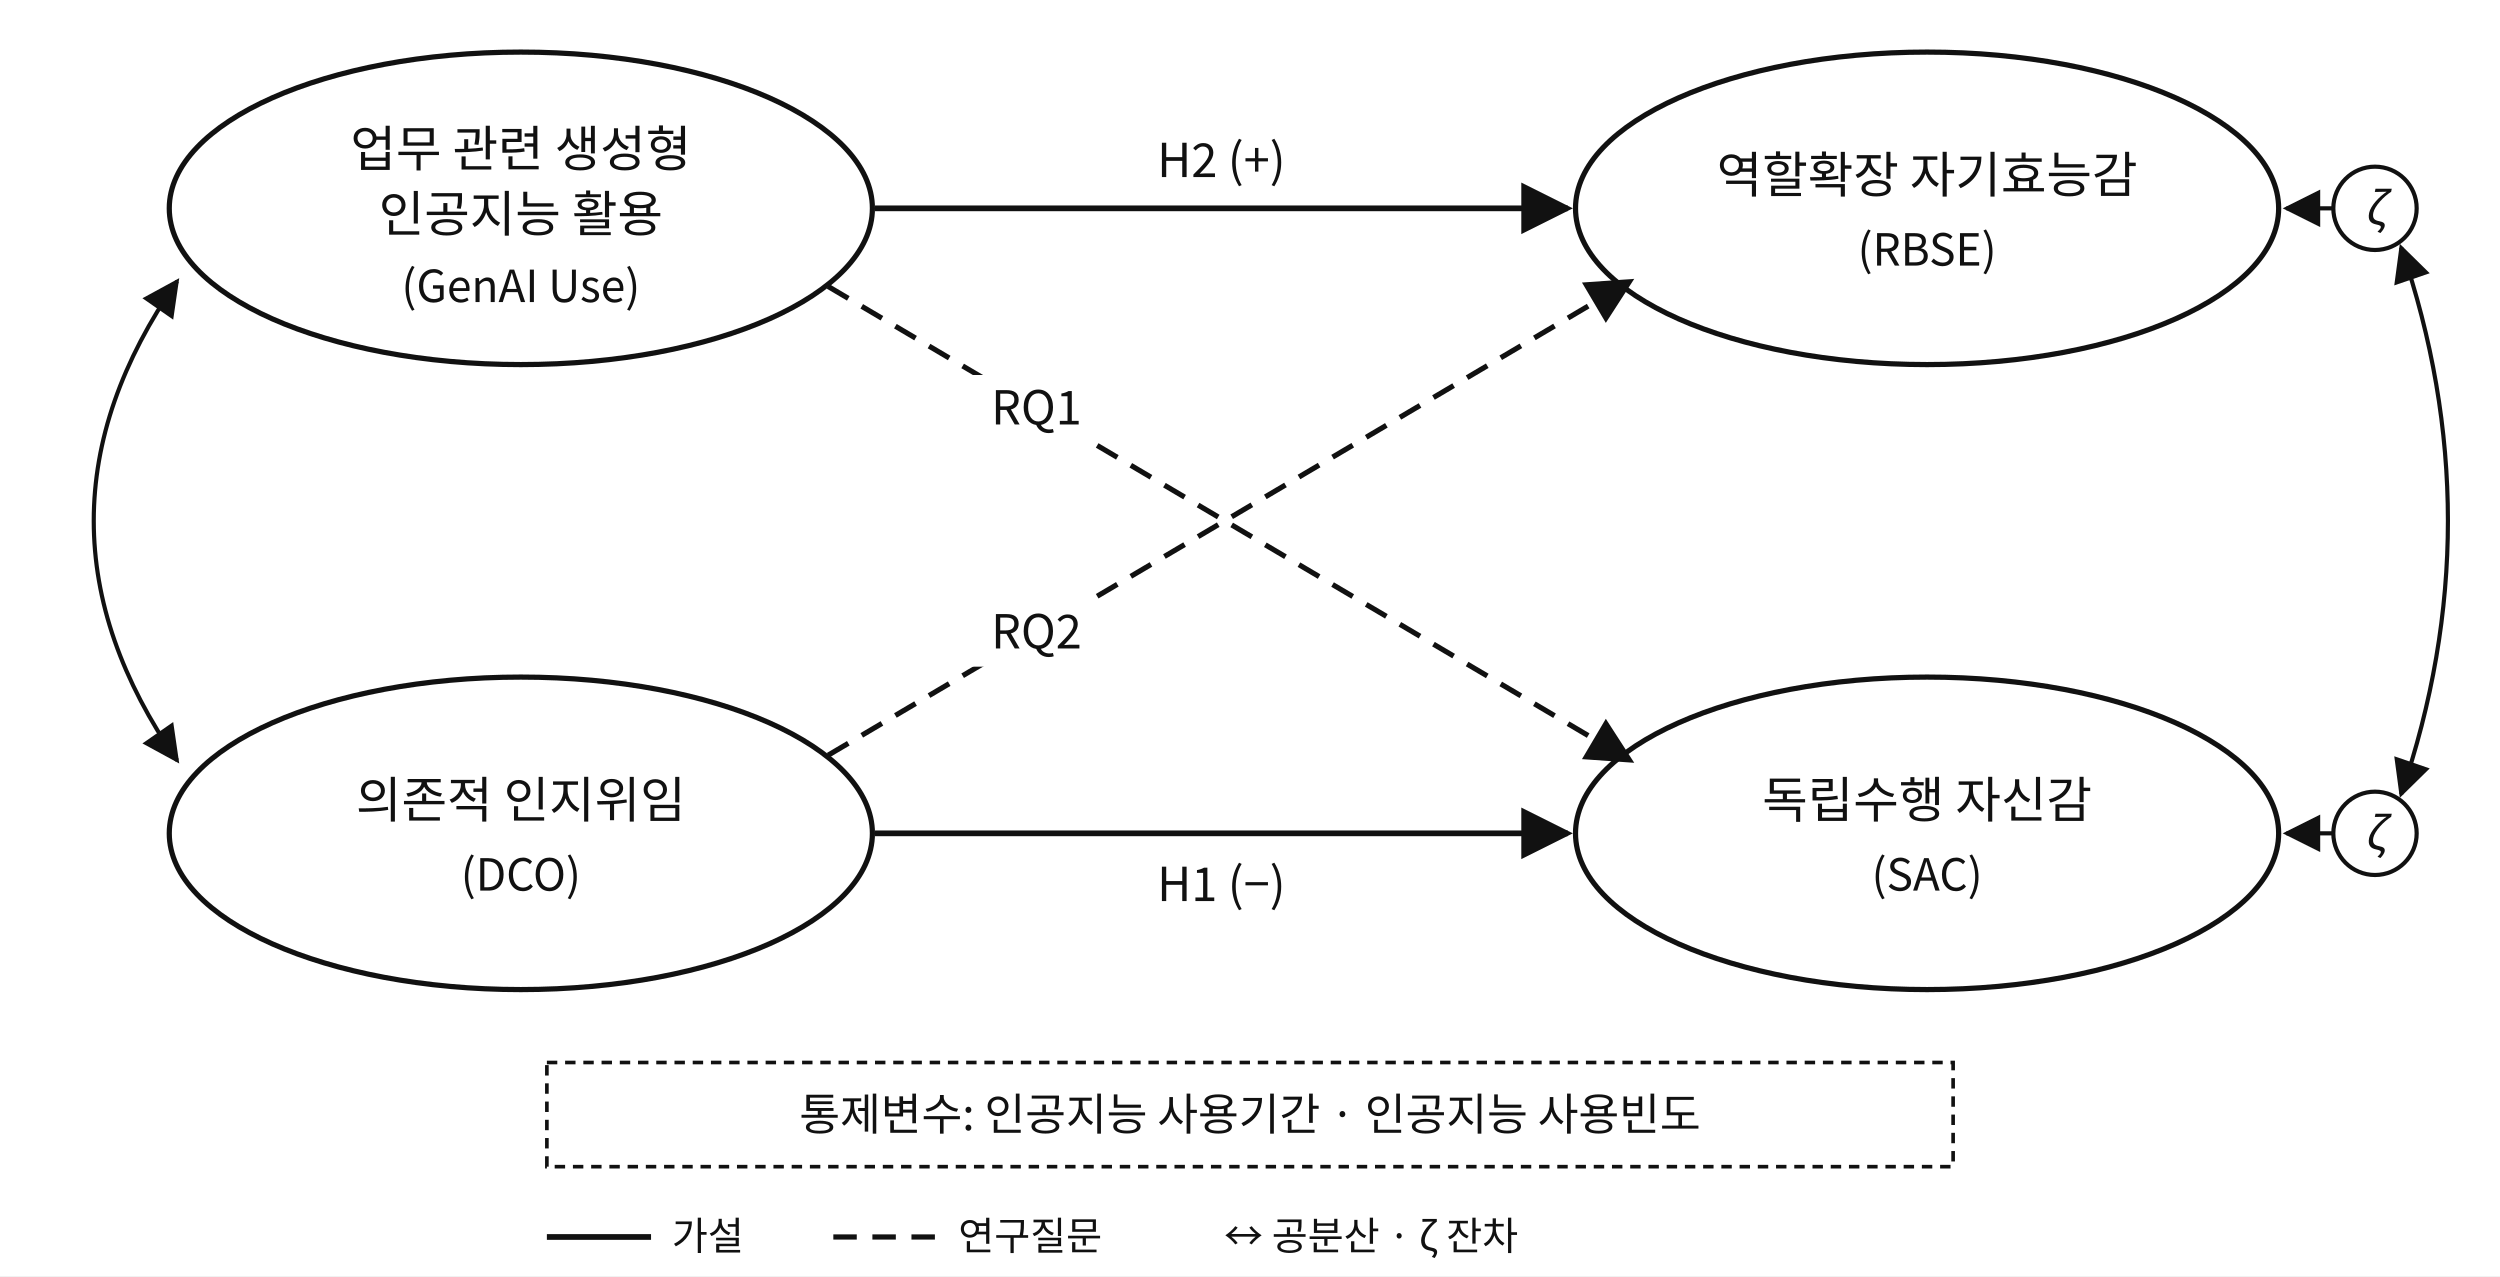
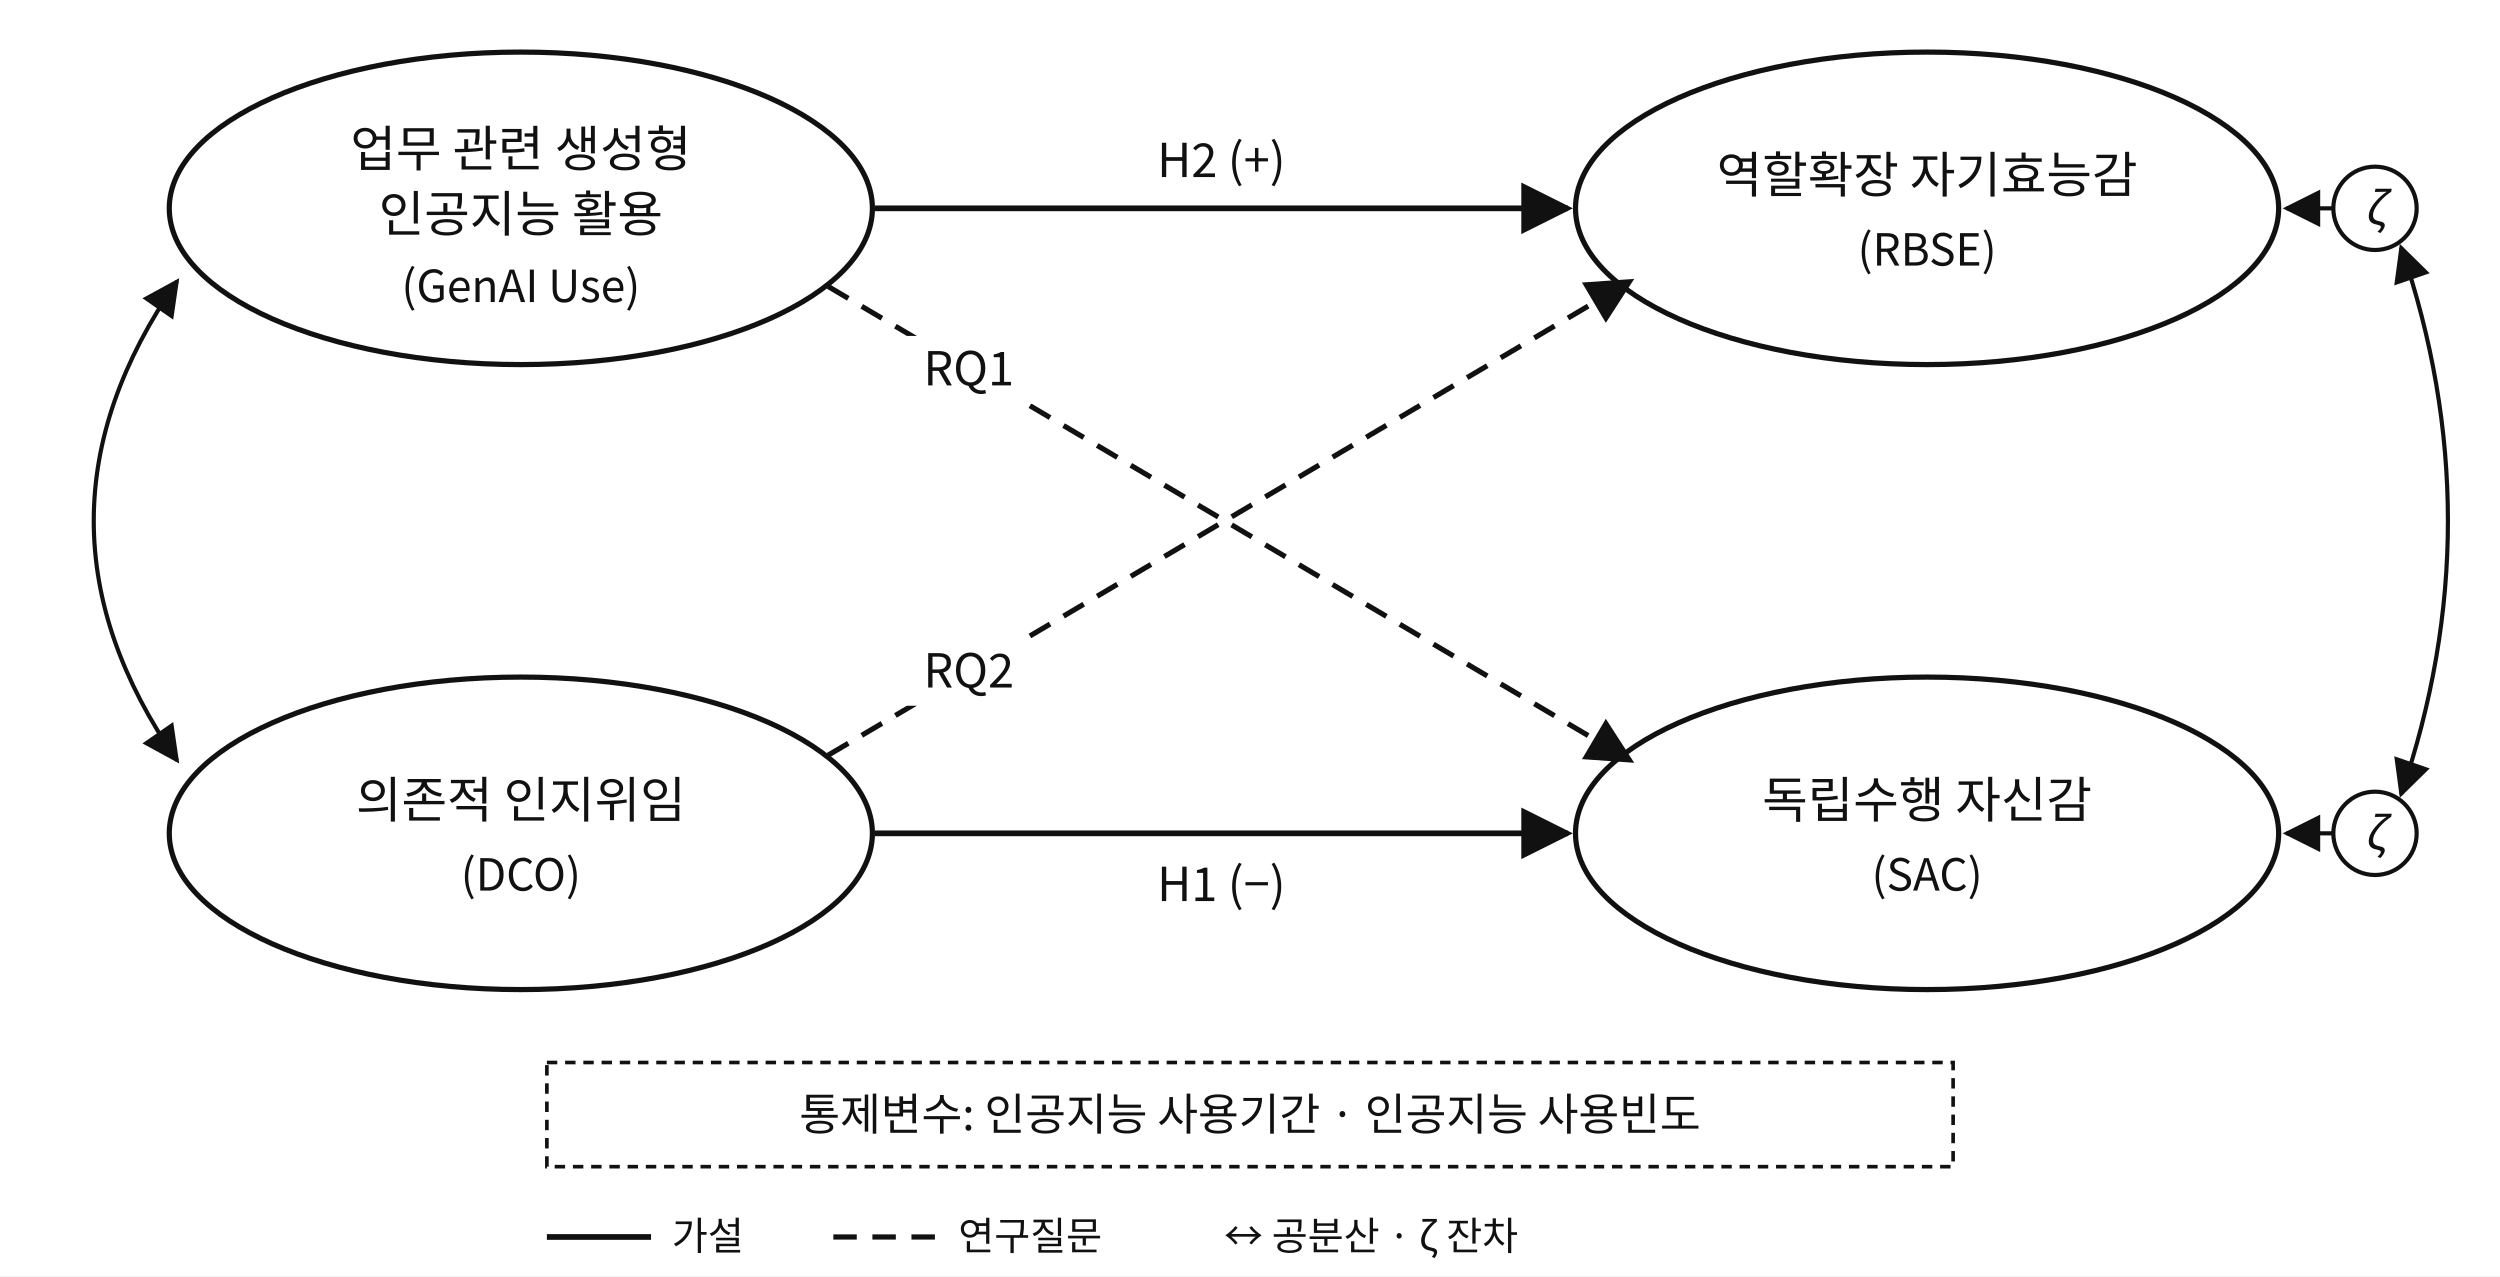
<svg xmlns="http://www.w3.org/2000/svg" width="960" height="490" viewBox="0 60 960 490" font-family="Noto Sans CJK KR, sans-serif">
  <defs>
    <marker id="a" viewBox="0 0 10 10" refX="9" refY="5" markerWidth="9" markerHeight="9" orient="auto-start-reverse">
      <path d="M0,0 L10,5 L0,10 z" fill="#111" />
    </marker>
  </defs>
  <rect y="60" width="960" height="490" fill="#fff" />
  <path d="M68,168 Q4,260 68,352" fill="none" stroke="#111" stroke-width="1.6" marker-start="url(#a)" marker-end="url(#a)" />
  <g fill="#fff" stroke="#111" stroke-width="2">
    <ellipse cx="200" cy="140" rx="135" ry="60" />
    <ellipse cx="200" cy="380" rx="135" ry="60" />
    <ellipse cx="740" cy="140" rx="135" ry="60" />
    <ellipse cx="740" cy="380" rx="135" ry="60" />
  </g>
  <g font-size="19" text-anchor="middle" fill="#111">
    <text x="200" y="124">업무 관련 생성형</text>
    <text x="200" y="149">인공지능 활용</text>
    <text x="200" y="176" font-size="17">(GenAI Use)</text>
    <text x="200" y="374">의존적 인지위임</text>
    <text x="200" y="402" font-size="17">(DCO)</text>
    <text x="740" y="134">역할확장 자기효능감</text>
    <text x="740" y="162" font-size="17">(RBSE)</text>
    <text x="740" y="374">독립수행 자신감</text>
    <text x="740" y="402" font-size="17">(SAC)</text>
  </g>
  <g stroke="#111" stroke-width="2.2" fill="none" marker-end="url(#a)">
    <line x1="336" y1="140" x2="602" y2="140" />
    <line x1="336" y1="380" x2="602" y2="380" />
  </g>
  <g stroke="#111" stroke-width="2" fill="none" stroke-dasharray="9 6" marker-end="url(#a)">
    <line x1="318" y1="170" x2="626" y2="352" />
    <line x1="318" y1="350" x2="626" y2="168" />
  </g>
  <g font-size="18" fill="#111" text-anchor="middle">
    <text x="469" y="128">H2 (+)</text>
    <text x="469" y="406">H1 (−)</text>
-     <rect x="370" y="204" width="56" height="26" fill="#fff" />
-     <text x="398" y="223">RQ1</text>
-     <rect x="370" y="290" width="56" height="26" fill="#fff" />
-     <text x="398" y="309">RQ2</text>
+     <rect x="344" y="189" width="56" height="26" fill="#fff" />
+     <text x="372" y="208">RQ1</text>
+     <rect x="344" y="305" width="56" height="26" fill="#fff" />
+     <text x="372" y="324">RQ2</text>
  </g>
  <g fill="#fff" stroke="#111" stroke-width="1.6">
    <circle cx="912" cy="140" r="16" />
    <circle cx="912" cy="380" r="16" />
  </g>
  <g font-size="17" text-anchor="middle" font-style="italic" fill="#111">
    <text x="912" y="146">ζ</text>
    <text x="912" y="386">ζ</text>
  </g>
  <g stroke="#111" stroke-width="1.6" marker-end="url(#a)">
    <line x1="896" y1="140" x2="878" y2="140" />
    <line x1="896" y1="380" x2="878" y2="380" />
  </g>
  <path d="M922,155 Q958,260 922,365" fill="none" stroke="#111" stroke-width="1.6" marker-start="url(#a)" marker-end="url(#a)" />
  <rect x="210" y="468" width="540" height="40" fill="#fff" stroke="#111" stroke-width="1.4" stroke-dasharray="4 3" />
  <text x="480" y="494" font-size="17" text-anchor="middle" fill="#111">통제변수: 인공지능 사용기간 · 인공지능 사용빈도</text>
  <g font-size="15" fill="#111">
    <line x1="210" y1="535" x2="250" y2="535" stroke="#111" stroke-width="2.2" />
    <text x="258" y="540">가설</text>
    <line x1="320" y1="535" x2="360" y2="535" stroke="#111" stroke-width="2" stroke-dasharray="9 6" />
    <text x="368" y="540">연구질문</text>
    <text x="470" y="540">↔ 공분산 · ζ 잔차</text>
  </g>
</svg>
